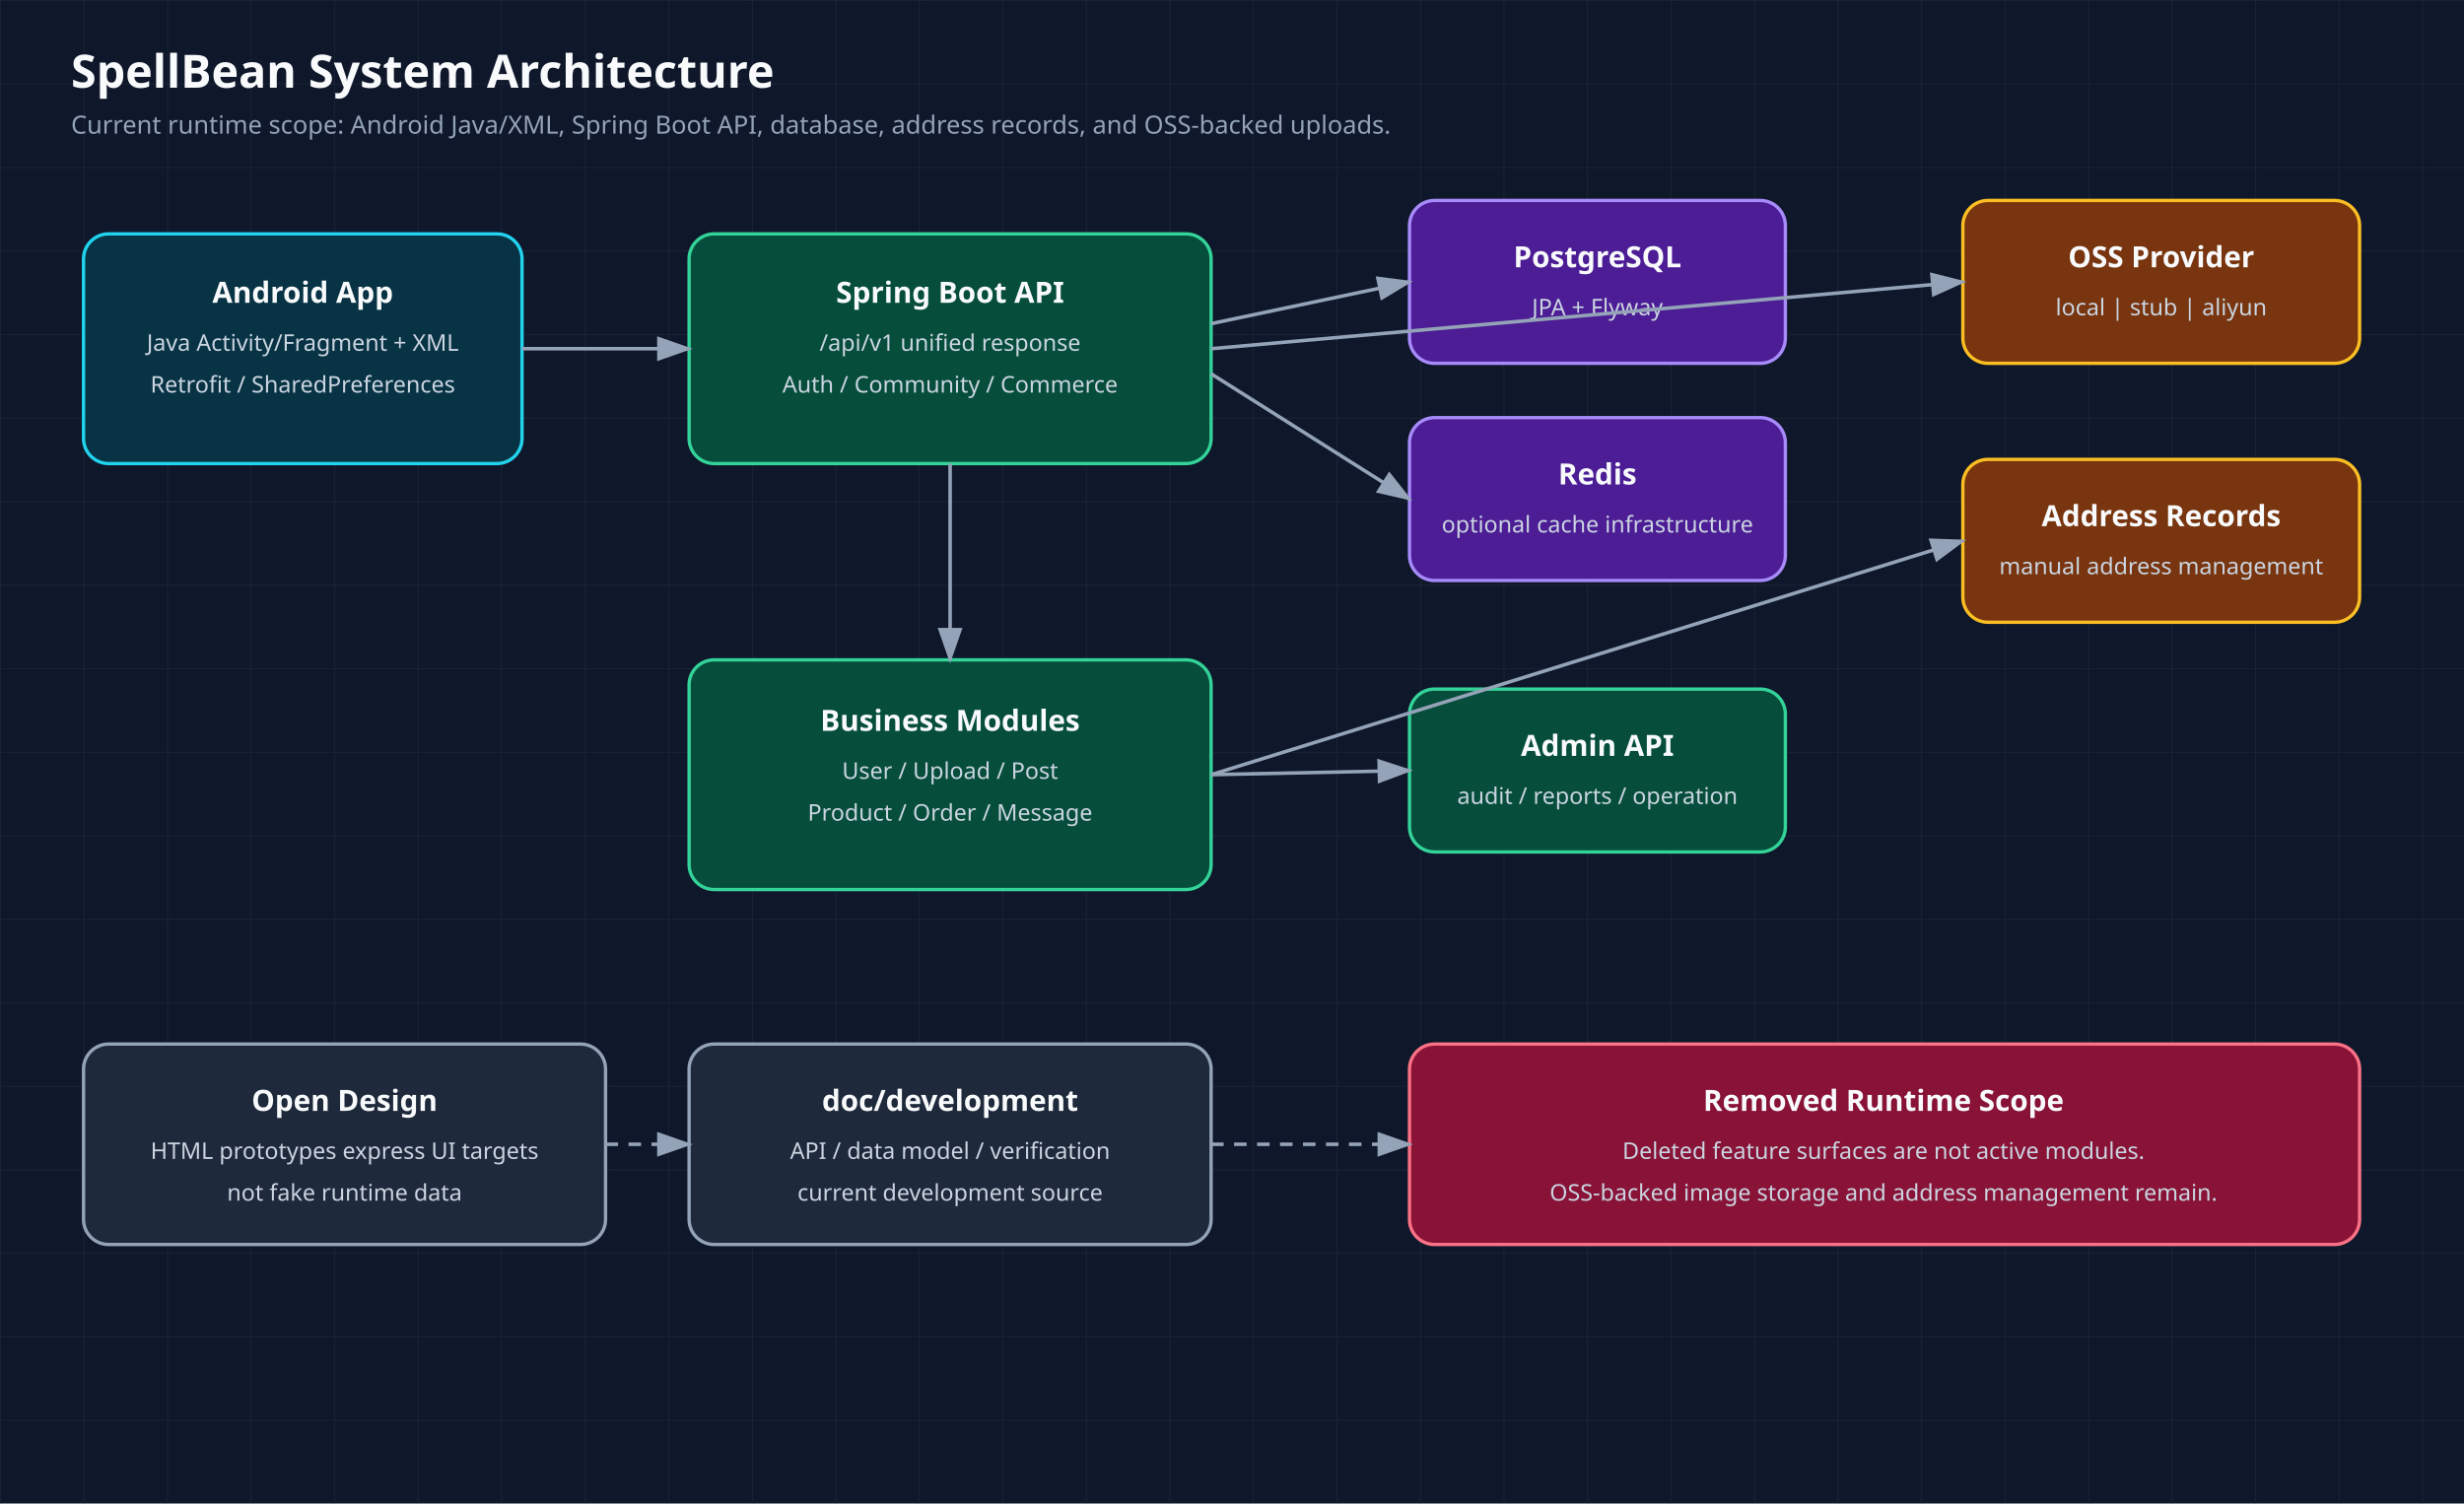
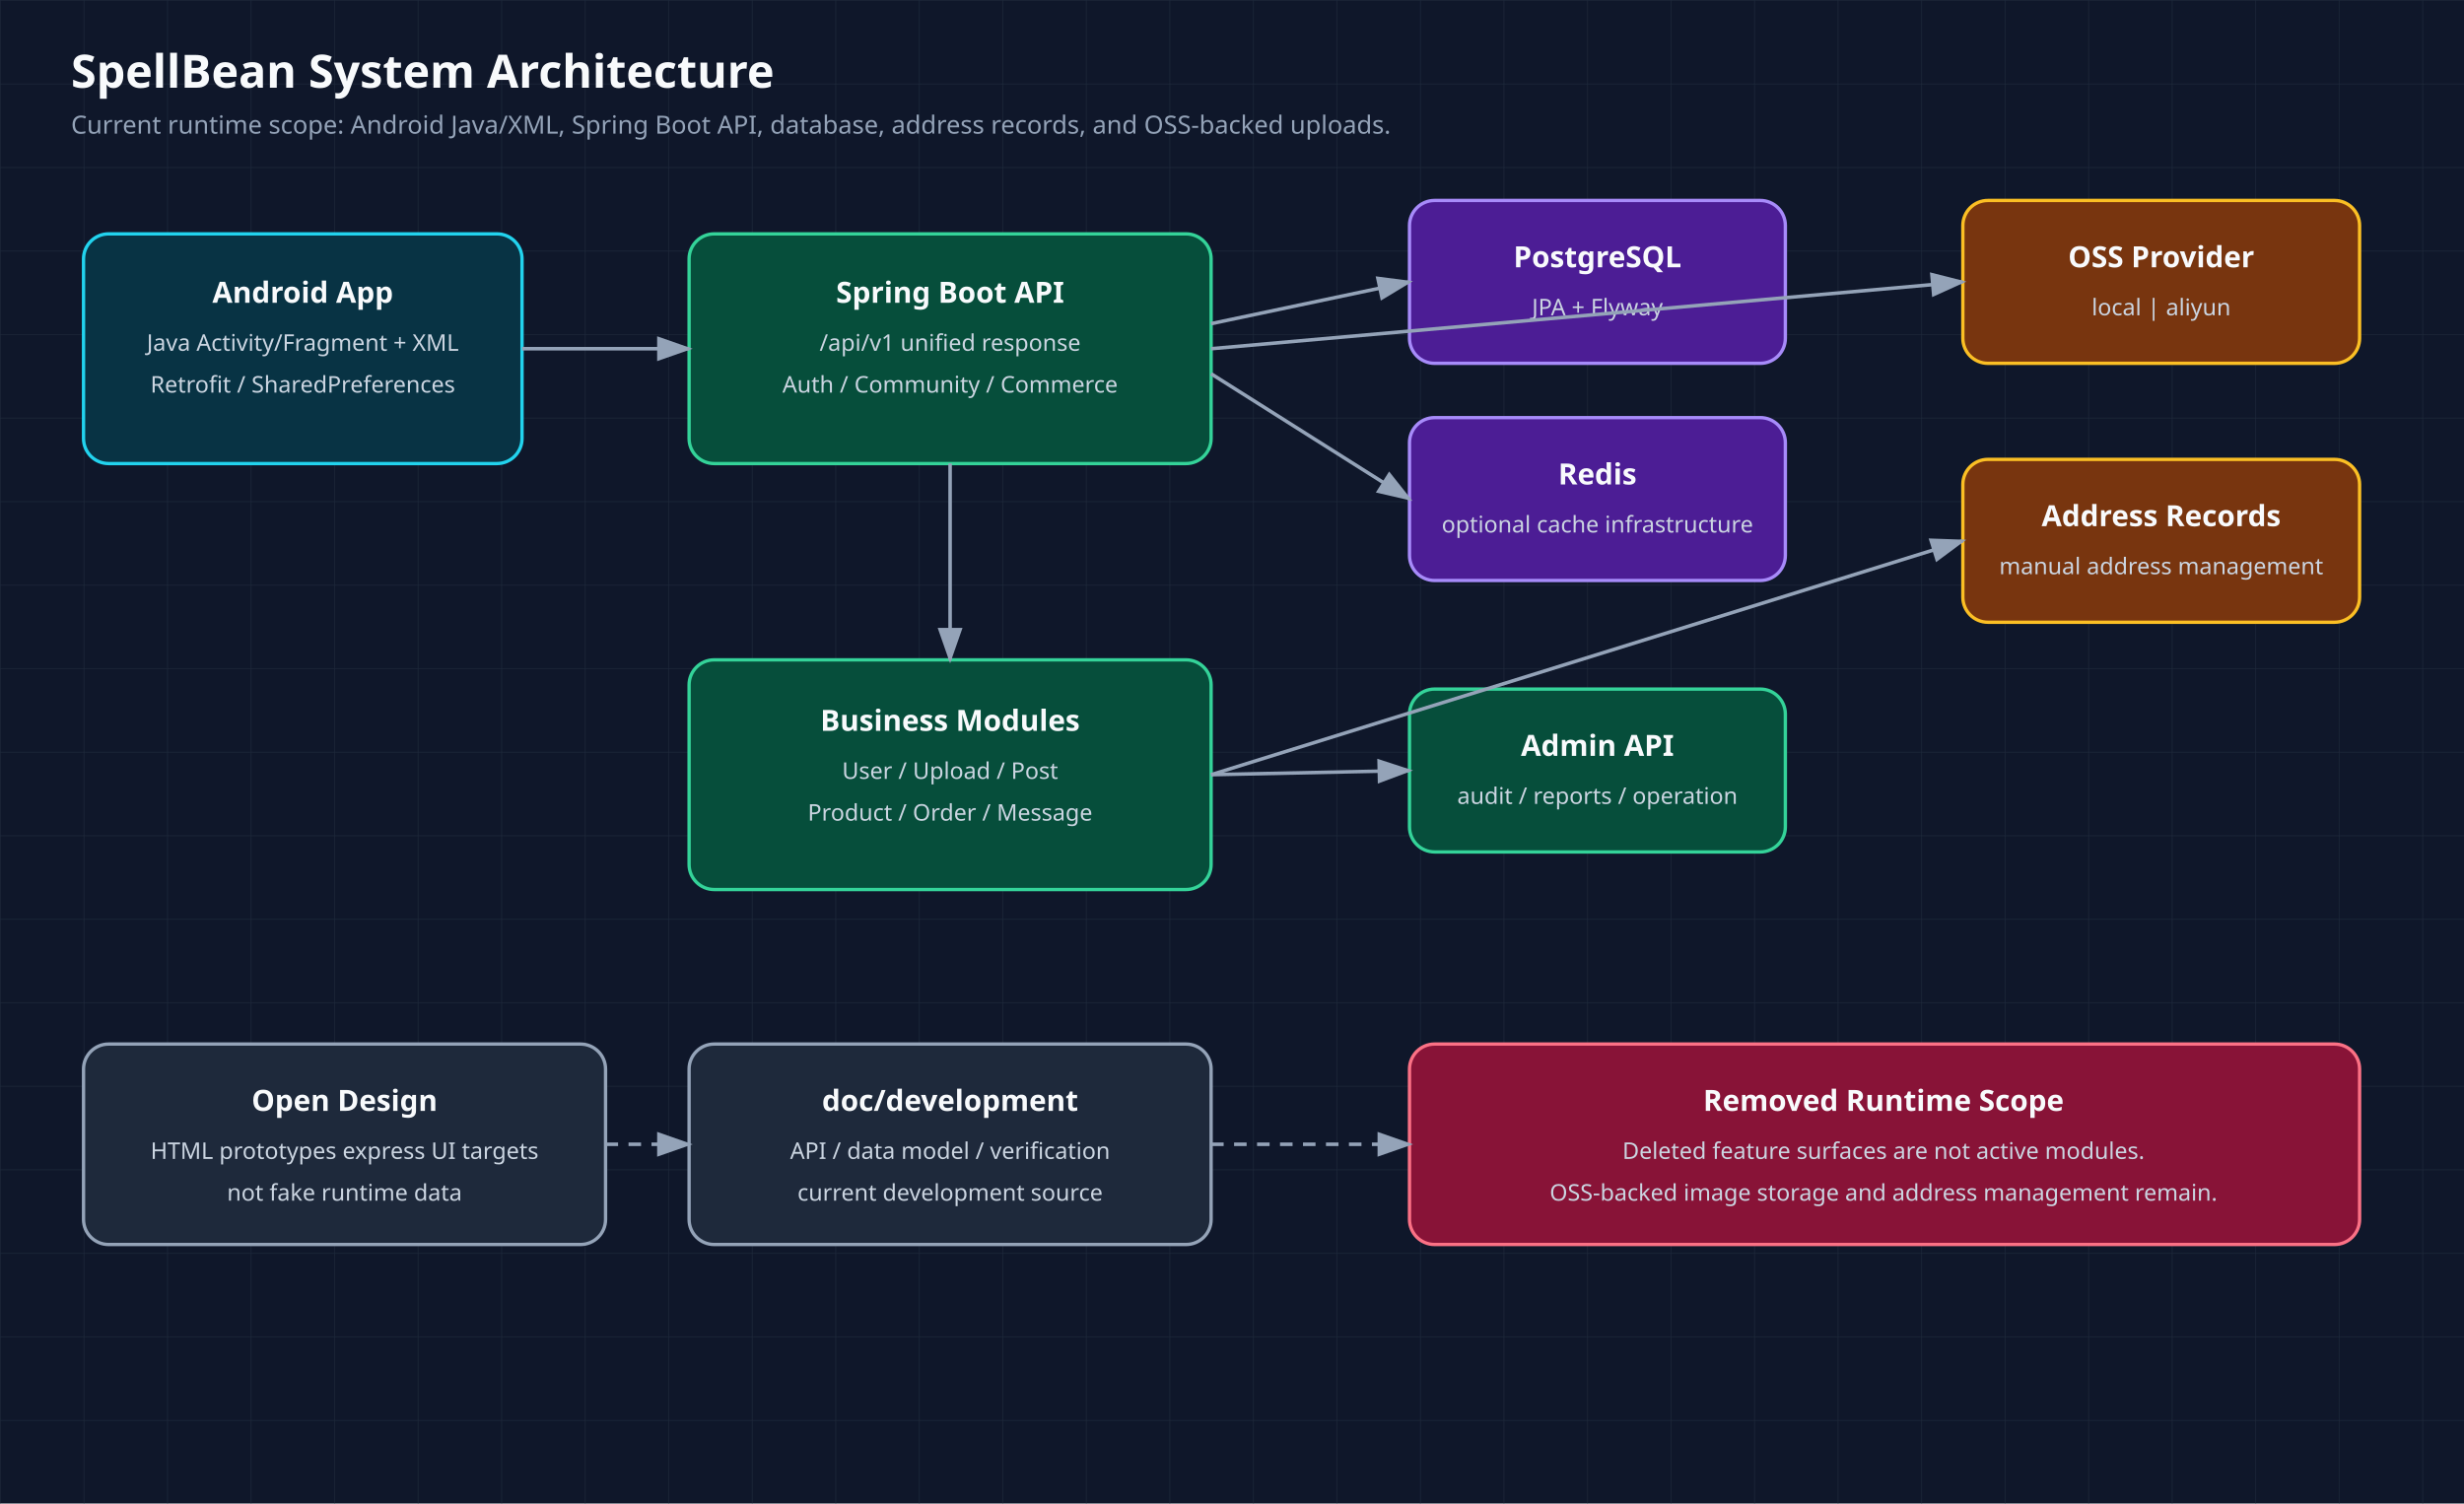
<svg xmlns="http://www.w3.org/2000/svg" viewBox="0 0 1180 720">
  <defs>
    <pattern id="grid" width="40" height="40" patternUnits="userSpaceOnUse">
      <path d="M 40 0 L 0 0 0 40" fill="none" stroke="#1e293b" stroke-width="0.6" />
    </pattern>
    <marker id="arrow" markerWidth="10" markerHeight="7" refX="9" refY="3.5" orient="auto">
      <polygon points="0 0, 10 3.5, 0 7" fill="#94a3b8" />
    </marker>
    <style>
      text{font-family:'JetBrains Mono','Noto Sans SC','Microsoft YaHei',sans-serif}
      .title{fill:#f8fafc;font-size:22px;font-weight:700}
      .note{fill:#94a3b8;font-size:12px}
      .label{fill:#f8fafc;font-size:14px;font-weight:700}
      .small{fill:#cbd5e1;font-size:11px}
      .box{rx:12;stroke-width:1.6}
      .client{fill:#083344;stroke:#22d3ee}
      .api{fill:#064e3b;stroke:#34d399}
      .data{fill:#4c1d95;stroke:#a78bfa}
      .provider{fill:#78350f;stroke:#fbbf24}
      .risk{fill:#881337;stroke:#fb7185}
      .doc{fill:#1e293b;stroke:#94a3b8}
      .line{stroke:#94a3b8;stroke-width:1.7;fill:none;marker-end:url(#arrow)}
      .dash{stroke-dasharray:6 5}
    </style>
  </defs>
  <rect width="1180" height="720" fill="#0f172a" />
  <rect width="1180" height="720" fill="url(#grid)" />
  <text x="34" y="42" class="title">SpellBean System Architecture</text>
  <text x="34" y="64" class="note">Current runtime scope: Android Java/XML, Spring Boot API, database, address records, and OSS-backed uploads.</text>
  <rect x="40" y="112" width="210" height="110" class="box client" />
  <text x="145" y="145" text-anchor="middle" class="label">Android App</text>
  <text x="145" y="168" text-anchor="middle" class="small">Java Activity/Fragment + XML</text>
  <text x="145" y="188" text-anchor="middle" class="small">Retrofit / SharedPreferences</text>
  <rect x="330" y="112" width="250" height="110" class="box api" />
  <text x="455" y="145" text-anchor="middle" class="label">Spring Boot API</text>
  <text x="455" y="168" text-anchor="middle" class="small">/api/v1 unified response</text>
  <text x="455" y="188" text-anchor="middle" class="small">Auth / Community / Commerce</text>
  <rect x="675" y="96" width="180" height="78" class="box data" />
  <text x="765" y="128" text-anchor="middle" class="label">PostgreSQL</text>
  <text x="765" y="151" text-anchor="middle" class="small">JPA + Flyway</text>
  <rect x="675" y="200" width="180" height="78" class="box data" />
  <text x="765" y="232" text-anchor="middle" class="label">Redis</text>
  <text x="765" y="255" text-anchor="middle" class="small">optional cache infrastructure</text>
  <rect x="940" y="96" width="190" height="78" class="box provider" />
  <text x="1035" y="128" text-anchor="middle" class="label">OSS Provider</text>
-   <text x="1035" y="151" text-anchor="middle" class="small">local | stub | aliyun</text>
+   <text x="1035" y="151" text-anchor="middle" class="small">local | aliyun</text>
  <rect x="940" y="220" width="190" height="78" class="box provider" />
  <text x="1035" y="252" text-anchor="middle" class="label">Address Records</text>
  <text x="1035" y="275" text-anchor="middle" class="small">manual address management</text>
  <rect x="330" y="316" width="250" height="110" class="box api" />
  <text x="455" y="350" text-anchor="middle" class="label">Business Modules</text>
  <text x="455" y="373" text-anchor="middle" class="small">User / Upload / Post</text>
  <text x="455" y="393" text-anchor="middle" class="small">Product / Order / Message</text>
  <rect x="675" y="330" width="180" height="78" class="box api" />
  <text x="765" y="362" text-anchor="middle" class="label">Admin API</text>
  <text x="765" y="385" text-anchor="middle" class="small">audit / reports / operation</text>
  <rect x="40" y="500" width="250" height="96" class="box doc" />
  <text x="165" y="532" text-anchor="middle" class="label">Open Design</text>
  <text x="165" y="555" text-anchor="middle" class="small">HTML prototypes express UI targets</text>
  <text x="165" y="575" text-anchor="middle" class="small">not fake runtime data</text>
  <rect x="330" y="500" width="250" height="96" class="box doc" />
  <text x="455" y="532" text-anchor="middle" class="label">doc/development</text>
  <text x="455" y="555" text-anchor="middle" class="small">API / data model / verification</text>
  <text x="455" y="575" text-anchor="middle" class="small">current development source</text>
  <rect x="675" y="500" width="455" height="96" class="box risk" />
  <text x="902" y="532" text-anchor="middle" class="label">Removed Runtime Scope</text>
  <text x="902" y="555" text-anchor="middle" class="small">Deleted feature surfaces are not active modules.</text>
  <text x="902" y="575" text-anchor="middle" class="small">OSS-backed image storage and address management remain.</text>
  <path d="M250 167 L330 167" class="line" />
  <path d="M580 155 L675 135" class="line" />
  <path d="M580 179 L675 239" class="line" />
  <path d="M580 167 L940 135" class="line" />
  <path d="M580 371 L940 259" class="line" />
  <path d="M580 371 L675 369" class="line" />
  <path d="M455 222 L455 316" class="line" />
  <path d="M290 548 L330 548" class="line dash" />
  <path d="M580 548 L675 548" class="line dash" />
</svg>
